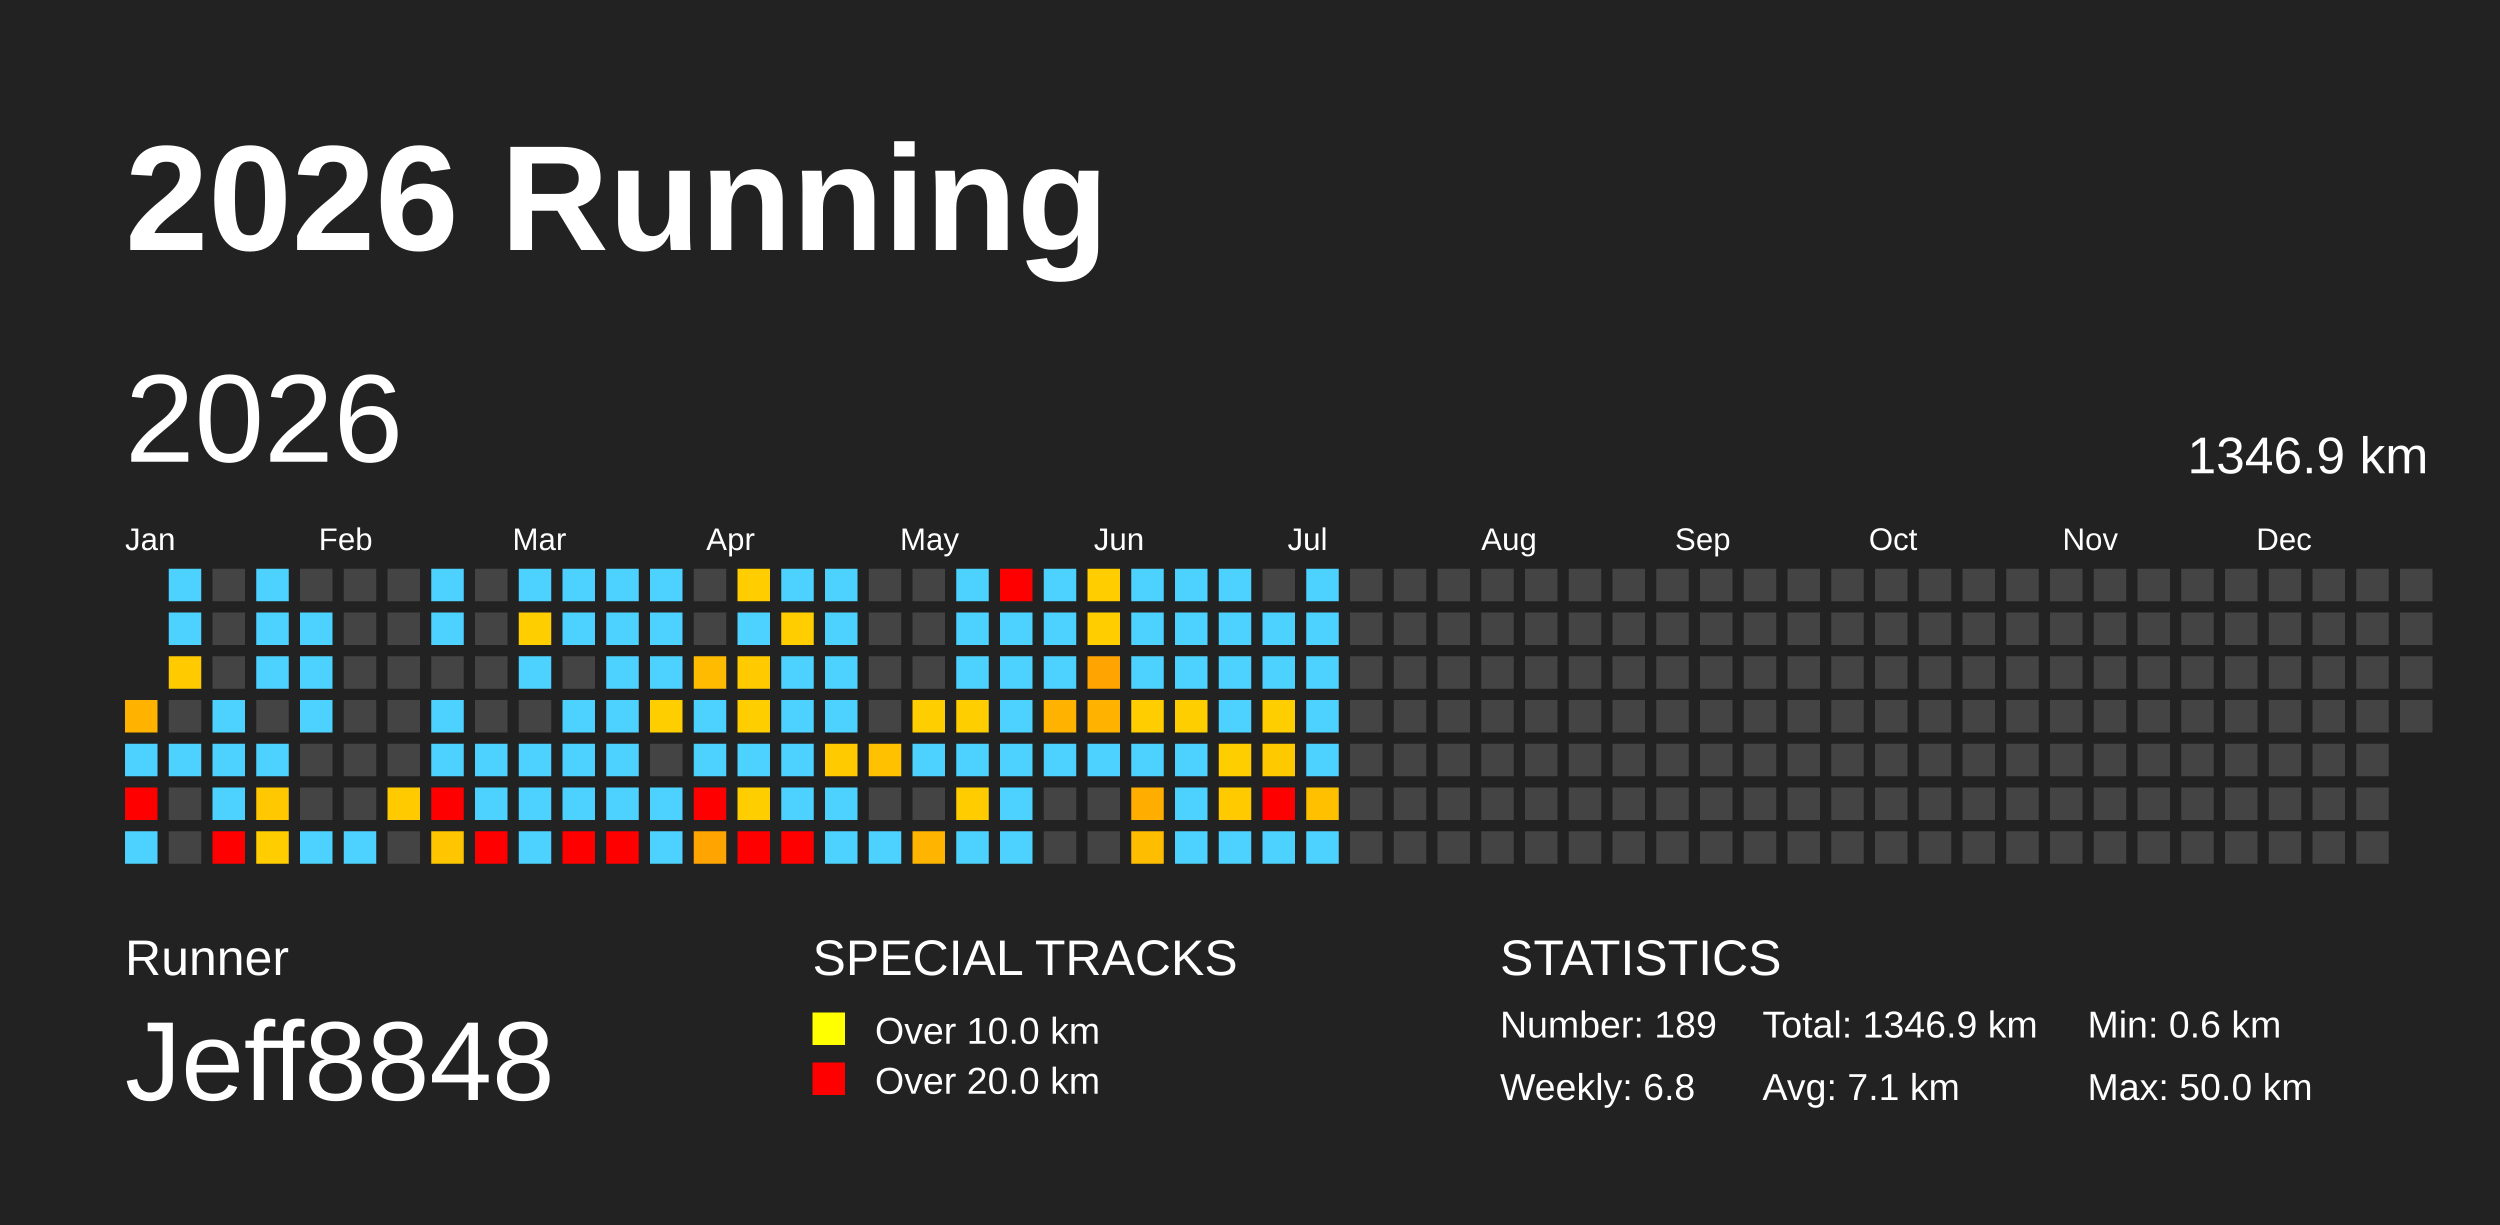
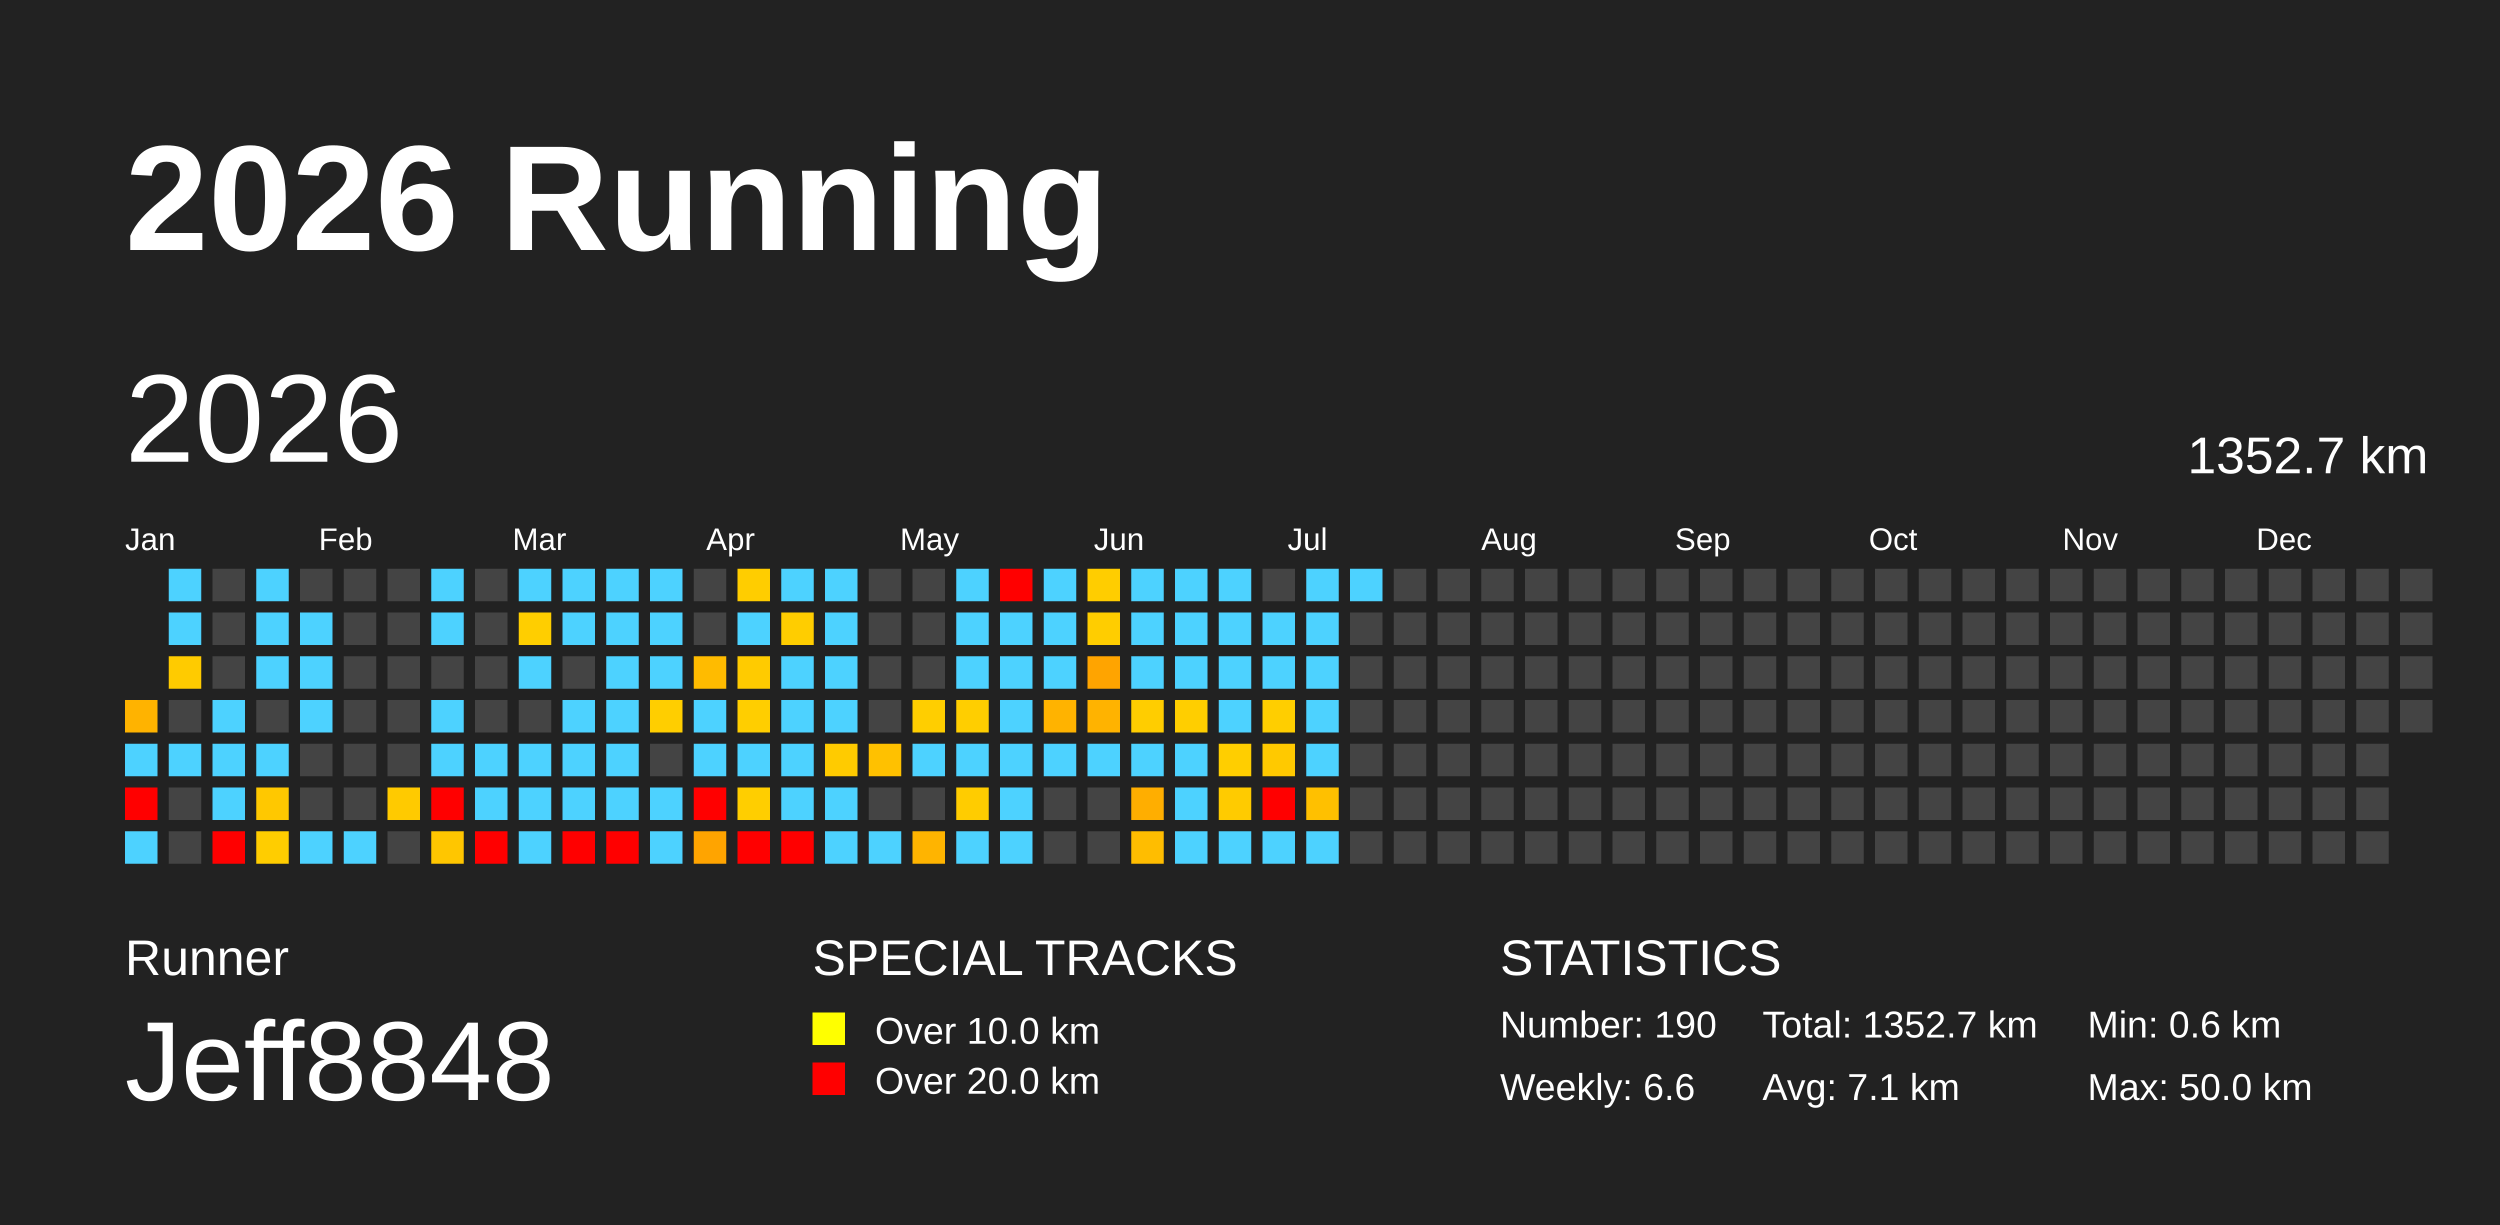
<svg xmlns="http://www.w3.org/2000/svg" baseProfile="full" height="98mm" version="1.1" viewBox="0,0,200,98" width="200mm">
  <defs />
  <rect fill="#222222" height="98" width="200" x="0" y="0" />
  <text fill="#FFFFFF" style="font-size:12px; font-family:Arial; font-weight:bold;" x="10" y="20">2026 Running</text>
  <text fill="#FFFFFF" style="font-size:4px; font-family:Arial" x="10" y="78">Runner</text>
  <text fill="#FFFFFF" style="font-size:9px; font-family:Arial" x="10" y="88">Jeff8848</text>
  <text fill="#FFFFFF" style="font-size:4px; font-family:Arial" x="65" y="78">SPECIAL TRACKS</text>
  <rect fill="yellow" height="2.6" width="2.6" x="65" y="81" />
  <text fill="#FFFFFF" style="font-size:3px; font-family:Arial" x="70" y="83.5">Over 10.0 km</text>
  <rect fill="red" height="2.6" width="2.6" x="65" y="85" />
  <text fill="#FFFFFF" style="font-size:3px; font-family:Arial" x="70" y="87.5">Over 20.0 km</text>
  <text fill="#FFFFFF" style="font-size:4px; font-family:Arial" x="120" y="78">STATISTICS</text>
-   <text fill="#FFFFFF" style="font-size:3px; font-family:Arial" x="120" y="83">Number: 189</text>
-   <text fill="#FFFFFF" style="font-size:3px; font-family:Arial" x="120" y="88">Weekly: 6.8</text>
-   <text fill="#FFFFFF" style="font-size:3px; font-family:Arial" x="141" y="83">Total: 1346.9 km</text>
+   <text fill="#FFFFFF" style="font-size:3px; font-family:Arial" x="120" y="83">Number: 190</text>
+   <text fill="#FFFFFF" style="font-size:3px; font-family:Arial" x="120" y="88">Weekly: 6.6</text>
+   <text fill="#FFFFFF" style="font-size:3px; font-family:Arial" x="141" y="83">Total: 1352.7 km</text>
  <text fill="#FFFFFF" style="font-size:3px; font-family:Arial" x="141" y="88">Avg: 7.1 km</text>
  <text fill="#FFFFFF" style="font-size:3px; font-family:Arial" x="167" y="83">Min: 0.6 km</text>
  <text fill="#FFFFFF" style="font-size:3px; font-family:Arial" x="167" y="88">Max: 50.0 km</text>
  <text dominant-baseline="hanging" fill="#FFFFFF" style="font-size:10.0px; font-family:Arial;" x="10" y="30">2026</text>
-   <text dominant-baseline="hanging" fill="#FFFFFF" style="font-size:4.125px; font-family:Arial;" x="175" y="35">1346.9 km</text>
+   <text dominant-baseline="hanging" fill="#FFFFFF" style="font-size:4.125px; font-family:Arial;" x="175" y="35">1352.7 km</text>
  <text fill="#FFFFFF" style="font-size:2.5px; font-family:Arial" x="10.0" y="44">Jan</text>
  <text fill="#FFFFFF" style="font-size:2.5px; font-family:Arial" x="25.5" y="44">Feb</text>
  <text fill="#FFFFFF" style="font-size:2.5px; font-family:Arial" x="41.0" y="44">Mar</text>
  <text fill="#FFFFFF" style="font-size:2.5px; font-family:Arial" x="56.5" y="44">Apr</text>
  <text fill="#FFFFFF" style="font-size:2.5px; font-family:Arial" x="72.0" y="44">May</text>
  <text fill="#FFFFFF" style="font-size:2.5px; font-family:Arial" x="87.5" y="44">Jun</text>
  <text fill="#FFFFFF" style="font-size:2.5px; font-family:Arial" x="103.0" y="44">Jul</text>
  <text fill="#FFFFFF" style="font-size:2.5px; font-family:Arial" x="118.5" y="44">Aug</text>
  <text fill="#FFFFFF" style="font-size:2.5px; font-family:Arial" x="134.0" y="44">Sep</text>
  <text fill="#FFFFFF" style="font-size:2.5px; font-family:Arial" x="149.5" y="44">Oct</text>
  <text fill="#FFFFFF" style="font-size:2.5px; font-family:Arial" x="165.0" y="44">Nov</text>
  <text fill="#FFFFFF" style="font-size:2.5px; font-family:Arial" x="180.5" y="44">Dec</text>
  <rect fill="#ffb300" height="2.6" width="2.6" x="10.0" y="56.0" />
  <rect fill="#4dd2ff" height="2.6" width="2.6" x="10.0" y="59.5" />
  <rect fill="red" height="2.6" width="2.6" x="10.0" y="63.0" />
  <rect fill="#4dd2ff" height="2.6" width="2.6" x="10.0" y="66.5" />
  <rect fill="#4dd2ff" height="2.6" width="2.6" x="13.5" y="45.5" />
  <rect fill="#4dd2ff" height="2.6" width="2.6" x="13.5" y="49.0" />
  <rect fill="#ffcb00" height="2.6" width="2.6" x="13.5" y="52.5" />
  <rect fill="#444444" height="2.6" width="2.6" x="13.5" y="56.0" />
  <rect fill="#4dd2ff" height="2.6" width="2.6" x="13.5" y="59.5" />
  <rect fill="#444444" height="2.6" width="2.6" x="13.5" y="63.0" />
  <rect fill="#444444" height="2.6" width="2.6" x="13.5" y="66.5" />
  <rect fill="#444444" height="2.6" width="2.6" x="17.0" y="45.5" />
  <rect fill="#444444" height="2.6" width="2.6" x="17.0" y="49.0" />
  <rect fill="#444444" height="2.6" width="2.6" x="17.0" y="52.5" />
  <rect fill="#4dd2ff" height="2.6" width="2.6" x="17.0" y="56.0" />
  <rect fill="#4dd2ff" height="2.6" width="2.6" x="17.0" y="59.5" />
  <rect fill="#4dd2ff" height="2.6" width="2.6" x="17.0" y="63.0" />
  <rect fill="red" height="2.6" width="2.6" x="17.0" y="66.5" />
  <rect fill="#4dd2ff" height="2.6" width="2.6" x="20.5" y="45.5" />
  <rect fill="#4dd2ff" height="2.6" width="2.6" x="20.5" y="49.0" />
  <rect fill="#4dd2ff" height="2.6" width="2.6" x="20.5" y="52.5" />
  <rect fill="#444444" height="2.6" width="2.6" x="20.5" y="56.0" />
  <rect fill="#4dd2ff" height="2.6" width="2.6" x="20.5" y="59.5" />
  <rect fill="#ffc800" height="2.6" width="2.6" x="20.5" y="63.0" />
  <rect fill="#ffcd00" height="2.6" width="2.6" x="20.5" y="66.5" />
  <rect fill="#444444" height="2.6" width="2.6" x="24.0" y="45.5" />
  <rect fill="#4dd2ff" height="2.6" width="2.6" x="24.0" y="49.0" />
  <rect fill="#4dd2ff" height="2.6" width="2.6" x="24.0" y="52.5" />
  <rect fill="#4dd2ff" height="2.6" width="2.6" x="24.0" y="56.0" />
  <rect fill="#444444" height="2.6" width="2.6" x="24.0" y="59.5" />
  <rect fill="#444444" height="2.6" width="2.6" x="24.0" y="63.0" />
  <rect fill="#4dd2ff" height="2.6" width="2.6" x="24.0" y="66.5" />
  <rect fill="#444444" height="2.6" width="2.6" x="27.5" y="45.5" />
  <rect fill="#444444" height="2.6" width="2.6" x="27.5" y="49.0" />
  <rect fill="#444444" height="2.6" width="2.6" x="27.5" y="52.5" />
  <rect fill="#444444" height="2.6" width="2.6" x="27.5" y="56.0" />
  <rect fill="#444444" height="2.6" width="2.6" x="27.5" y="59.5" />
  <rect fill="#444444" height="2.6" width="2.6" x="27.5" y="63.0" />
  <rect fill="#4dd2ff" height="2.6" width="2.6" x="27.5" y="66.5" />
  <rect fill="#444444" height="2.6" width="2.6" x="31.0" y="45.5" />
  <rect fill="#444444" height="2.6" width="2.6" x="31.0" y="49.0" />
  <rect fill="#444444" height="2.6" width="2.6" x="31.0" y="52.5" />
  <rect fill="#444444" height="2.6" width="2.6" x="31.0" y="56.0" />
  <rect fill="#444444" height="2.6" width="2.6" x="31.0" y="59.5" />
  <rect fill="#ffca00" height="2.6" width="2.6" x="31.0" y="63.0" />
  <rect fill="#444444" height="2.6" width="2.6" x="31.0" y="66.5" />
  <rect fill="#4dd2ff" height="2.6" width="2.6" x="34.5" y="45.5" />
  <rect fill="#4dd2ff" height="2.6" width="2.6" x="34.5" y="49.0" />
  <rect fill="#444444" height="2.6" width="2.6" x="34.5" y="52.5" />
  <rect fill="#4dd2ff" height="2.6" width="2.6" x="34.5" y="56.0" />
  <rect fill="#4dd2ff" height="2.6" width="2.6" x="34.5" y="59.5" />
  <rect fill="red" height="2.6" width="2.6" x="34.5" y="63.0" />
  <rect fill="#ffc600" height="2.6" width="2.6" x="34.5" y="66.5" />
  <rect fill="#444444" height="2.6" width="2.6" x="38.0" y="45.5" />
  <rect fill="#444444" height="2.6" width="2.6" x="38.0" y="49.0" />
  <rect fill="#444444" height="2.6" width="2.6" x="38.0" y="52.5" />
  <rect fill="#444444" height="2.6" width="2.6" x="38.0" y="56.0" />
  <rect fill="#4dd2ff" height="2.6" width="2.6" x="38.0" y="59.5" />
  <rect fill="#4dd2ff" height="2.6" width="2.6" x="38.0" y="63.0" />
  <rect fill="red" height="2.6" width="2.6" x="38.0" y="66.5" />
  <rect fill="#4dd2ff" height="2.6" width="2.6" x="41.5" y="45.5" />
  <rect fill="#ffce00" height="2.6" width="2.6" x="41.5" y="49.0" />
  <rect fill="#4dd2ff" height="2.6" width="2.6" x="41.5" y="52.5" />
  <rect fill="#444444" height="2.6" width="2.6" x="41.5" y="56.0" />
  <rect fill="#4dd2ff" height="2.6" width="2.6" x="41.5" y="59.5" />
  <rect fill="#4dd2ff" height="2.6" width="2.6" x="41.5" y="63.0" />
  <rect fill="#4dd2ff" height="2.6" width="2.6" x="41.5" y="66.5" />
  <rect fill="#4dd2ff" height="2.6" width="2.6" x="45.0" y="45.5" />
  <rect fill="#4dd2ff" height="2.6" width="2.6" x="45.0" y="49.0" />
  <rect fill="#444444" height="2.6" width="2.6" x="45.0" y="52.5" />
  <rect fill="#4dd2ff" height="2.6" width="2.6" x="45.0" y="56.0" />
  <rect fill="#4dd2ff" height="2.6" width="2.6" x="45.0" y="59.5" />
  <rect fill="#4dd2ff" height="2.6" width="2.6" x="45.0" y="63.0" />
  <rect fill="red" height="2.6" width="2.6" x="45.0" y="66.5" />
  <rect fill="#4dd2ff" height="2.6" width="2.6" x="48.5" y="45.5" />
  <rect fill="#4dd2ff" height="2.6" width="2.6" x="48.5" y="49.0" />
  <rect fill="#4dd2ff" height="2.6" width="2.6" x="48.5" y="52.5" />
  <rect fill="#4dd2ff" height="2.6" width="2.6" x="48.5" y="56.0" />
  <rect fill="#4dd2ff" height="2.6" width="2.6" x="48.5" y="59.5" />
  <rect fill="#4dd2ff" height="2.6" width="2.6" x="48.5" y="63.0" />
  <rect fill="red" height="2.6" width="2.6" x="48.5" y="66.5" />
  <rect fill="#4dd2ff" height="2.6" width="2.6" x="52.0" y="45.5" />
  <rect fill="#4dd2ff" height="2.6" width="2.6" x="52.0" y="49.0" />
  <rect fill="#4dd2ff" height="2.6" width="2.6" x="52.0" y="52.5" />
  <rect fill="#ffce00" height="2.6" width="2.6" x="52.0" y="56.0" />
  <rect fill="#444444" height="2.6" width="2.6" x="52.0" y="59.5" />
  <rect fill="#4dd2ff" height="2.6" width="2.6" x="52.0" y="63.0" />
  <rect fill="#4dd2ff" height="2.6" width="2.6" x="52.0" y="66.5" />
  <rect fill="#444444" height="2.6" width="2.6" x="55.5" y="45.5" />
  <rect fill="#444444" height="2.6" width="2.6" x="55.5" y="49.0" />
  <rect fill="#ffbb00" height="2.6" width="2.6" x="55.5" y="52.5" />
  <rect fill="#4dd2ff" height="2.6" width="2.6" x="55.5" y="56.0" />
  <rect fill="#4dd2ff" height="2.6" width="2.6" x="55.5" y="59.5" />
  <rect fill="red" height="2.6" width="2.6" x="55.5" y="63.0" />
  <rect fill="#ffa400" height="2.6" width="2.6" x="55.5" y="66.5" />
  <rect fill="#ffcd00" height="2.6" width="2.6" x="59.0" y="45.5" />
  <rect fill="#4dd2ff" height="2.6" width="2.6" x="59.0" y="49.0" />
  <rect fill="#ffcb00" height="2.6" width="2.6" x="59.0" y="52.5" />
  <rect fill="#ffce00" height="2.6" width="2.6" x="59.0" y="56.0" />
  <rect fill="#4dd2ff" height="2.6" width="2.6" x="59.0" y="59.5" />
  <rect fill="#ffce00" height="2.6" width="2.6" x="59.0" y="63.0" />
  <rect fill="red" height="2.6" width="2.6" x="59.0" y="66.5" />
  <rect fill="#4dd2ff" height="2.6" width="2.6" x="62.5" y="45.5" />
  <rect fill="#ffcd00" height="2.6" width="2.6" x="62.5" y="49.0" />
  <rect fill="#4dd2ff" height="2.6" width="2.6" x="62.5" y="52.5" />
  <rect fill="#4dd2ff" height="2.6" width="2.6" x="62.5" y="56.0" />
  <rect fill="#4dd2ff" height="2.6" width="2.6" x="62.5" y="59.5" />
  <rect fill="#4dd2ff" height="2.6" width="2.6" x="62.5" y="63.0" />
  <rect fill="red" height="2.6" width="2.6" x="62.5" y="66.5" />
  <rect fill="#4dd2ff" height="2.6" width="2.6" x="66.0" y="45.5" />
  <rect fill="#4dd2ff" height="2.6" width="2.6" x="66.0" y="49.0" />
  <rect fill="#4dd2ff" height="2.6" width="2.6" x="66.0" y="52.5" />
  <rect fill="#4dd2ff" height="2.6" width="2.6" x="66.0" y="56.0" />
  <rect fill="#ffcb00" height="2.6" width="2.6" x="66.0" y="59.5" />
  <rect fill="#4dd2ff" height="2.6" width="2.6" x="66.0" y="63.0" />
  <rect fill="#4dd2ff" height="2.6" width="2.6" x="66.0" y="66.5" />
  <rect fill="#444444" height="2.6" width="2.6" x="69.5" y="45.5" />
  <rect fill="#444444" height="2.6" width="2.6" x="69.5" y="49.0" />
  <rect fill="#444444" height="2.6" width="2.6" x="69.5" y="52.5" />
  <rect fill="#444444" height="2.6" width="2.6" x="69.5" y="56.0" />
  <rect fill="#ffc100" height="2.6" width="2.6" x="69.5" y="59.5" />
  <rect fill="#444444" height="2.6" width="2.6" x="69.5" y="63.0" />
  <rect fill="#4dd2ff" height="2.6" width="2.6" x="69.5" y="66.5" />
  <rect fill="#444444" height="2.6" width="2.6" x="73.0" y="45.5" />
  <rect fill="#444444" height="2.6" width="2.6" x="73.0" y="49.0" />
  <rect fill="#444444" height="2.6" width="2.6" x="73.0" y="52.5" />
  <rect fill="#ffce00" height="2.6" width="2.6" x="73.0" y="56.0" />
  <rect fill="#4dd2ff" height="2.6" width="2.6" x="73.0" y="59.5" />
  <rect fill="#444444" height="2.6" width="2.6" x="73.0" y="63.0" />
  <rect fill="#ffb400" height="2.6" width="2.6" x="73.0" y="66.5" />
  <rect fill="#4dd2ff" height="2.6" width="2.6" x="76.5" y="45.5" />
  <rect fill="#4dd2ff" height="2.6" width="2.6" x="76.5" y="49.0" />
  <rect fill="#4dd2ff" height="2.6" width="2.6" x="76.5" y="52.5" />
  <rect fill="#ffce00" height="2.6" width="2.6" x="76.5" y="56.0" />
  <rect fill="#4dd2ff" height="2.6" width="2.6" x="76.5" y="59.5" />
  <rect fill="#ffcc00" height="2.6" width="2.6" x="76.5" y="63.0" />
  <rect fill="#4dd2ff" height="2.6" width="2.6" x="76.5" y="66.5" />
  <rect fill="red" height="2.6" width="2.6" x="80.0" y="45.5" />
  <rect fill="#4dd2ff" height="2.6" width="2.6" x="80.0" y="49.0" />
  <rect fill="#4dd2ff" height="2.6" width="2.6" x="80.0" y="52.5" />
  <rect fill="#4dd2ff" height="2.6" width="2.6" x="80.0" y="56.0" />
  <rect fill="#4dd2ff" height="2.6" width="2.6" x="80.0" y="59.5" />
  <rect fill="#4dd2ff" height="2.6" width="2.6" x="80.0" y="63.0" />
  <rect fill="#4dd2ff" height="2.6" width="2.6" x="80.0" y="66.5" />
  <rect fill="#4dd2ff" height="2.6" width="2.6" x="83.5" y="45.5" />
  <rect fill="#4dd2ff" height="2.6" width="2.6" x="83.5" y="49.0" />
  <rect fill="#4dd2ff" height="2.6" width="2.6" x="83.5" y="52.5" />
  <rect fill="#ffb300" height="2.6" width="2.6" x="83.5" y="56.0" />
  <rect fill="#4dd2ff" height="2.6" width="2.6" x="83.5" y="59.5" />
  <rect fill="#444444" height="2.6" width="2.6" x="83.5" y="63.0" />
  <rect fill="#444444" height="2.6" width="2.6" x="83.5" y="66.5" />
  <rect fill="#ffcd00" height="2.6" width="2.6" x="87.0" y="45.5" />
  <rect fill="#ffcd00" height="2.6" width="2.6" x="87.0" y="49.0" />
  <rect fill="#ffa400" height="2.6" width="2.6" x="87.0" y="52.5" />
  <rect fill="#ffb300" height="2.6" width="2.6" x="87.0" y="56.0" />
  <rect fill="#4dd2ff" height="2.6" width="2.6" x="87.0" y="59.5" />
  <rect fill="#444444" height="2.6" width="2.6" x="87.0" y="63.0" />
  <rect fill="#444444" height="2.6" width="2.6" x="87.0" y="66.5" />
  <rect fill="#4dd2ff" height="2.6" width="2.6" x="90.5" y="45.5" />
  <rect fill="#4dd2ff" height="2.6" width="2.6" x="90.5" y="49.0" />
  <rect fill="#4dd2ff" height="2.6" width="2.6" x="90.5" y="52.5" />
  <rect fill="#ffcd00" height="2.6" width="2.6" x="90.5" y="56.0" />
  <rect fill="#4dd2ff" height="2.6" width="2.6" x="90.5" y="59.5" />
  <rect fill="#ffae00" height="2.6" width="2.6" x="90.5" y="63.0" />
  <rect fill="#ffbd00" height="2.6" width="2.6" x="90.5" y="66.5" />
  <rect fill="#4dd2ff" height="2.6" width="2.6" x="94.0" y="45.5" />
  <rect fill="#4dd2ff" height="2.6" width="2.6" x="94.0" y="49.0" />
  <rect fill="#4dd2ff" height="2.6" width="2.6" x="94.0" y="52.5" />
  <rect fill="#ffce00" height="2.6" width="2.6" x="94.0" y="56.0" />
  <rect fill="#4dd2ff" height="2.6" width="2.6" x="94.0" y="59.5" />
  <rect fill="#4dd2ff" height="2.6" width="2.6" x="94.0" y="63.0" />
  <rect fill="#4dd2ff" height="2.6" width="2.6" x="94.0" y="66.5" />
  <rect fill="#4dd2ff" height="2.6" width="2.6" x="97.5" y="45.5" />
  <rect fill="#4dd2ff" height="2.6" width="2.6" x="97.5" y="49.0" />
  <rect fill="#4dd2ff" height="2.6" width="2.6" x="97.5" y="52.5" />
  <rect fill="#4dd2ff" height="2.6" width="2.6" x="97.5" y="56.0" />
  <rect fill="#ffce00" height="2.6" width="2.6" x="97.5" y="59.5" />
  <rect fill="#ffcb00" height="2.6" width="2.6" x="97.5" y="63.0" />
  <rect fill="#4dd2ff" height="2.6" width="2.6" x="97.5" y="66.5" />
  <rect fill="#444444" height="2.6" width="2.6" x="101.0" y="45.5" />
  <rect fill="#4dd2ff" height="2.6" width="2.6" x="101.0" y="49.0" />
  <rect fill="#4dd2ff" height="2.6" width="2.6" x="101.0" y="52.5" />
  <rect fill="#ffce00" height="2.6" width="2.6" x="101.0" y="56.0" />
  <rect fill="#ffc900" height="2.6" width="2.6" x="101.0" y="59.5" />
  <rect fill="red" height="2.6" width="2.6" x="101.0" y="63.0" />
  <rect fill="#4dd2ff" height="2.6" width="2.6" x="101.0" y="66.5" />
  <rect fill="#4dd2ff" height="2.6" width="2.6" x="104.5" y="45.5" />
  <rect fill="#4dd2ff" height="2.6" width="2.6" x="104.5" y="49.0" />
  <rect fill="#4dd2ff" height="2.6" width="2.6" x="104.5" y="52.5" />
  <rect fill="#4dd2ff" height="2.6" width="2.6" x="104.5" y="56.0" />
  <rect fill="#4dd2ff" height="2.6" width="2.6" x="104.5" y="59.5" />
  <rect fill="#ffc000" height="2.6" width="2.6" x="104.5" y="63.0" />
  <rect fill="#4dd2ff" height="2.6" width="2.6" x="104.5" y="66.5" />
-   <rect fill="#444444" height="2.6" width="2.6" x="108.0" y="45.5" />
+   <rect fill="#4dd2ff" height="2.6" width="2.6" x="108.0" y="45.5" />
  <rect fill="#444444" height="2.6" width="2.6" x="108.0" y="49.0" />
  <rect fill="#444444" height="2.6" width="2.6" x="108.0" y="52.5" />
  <rect fill="#444444" height="2.6" width="2.6" x="108.0" y="56.0" />
  <rect fill="#444444" height="2.6" width="2.6" x="108.0" y="59.5" />
  <rect fill="#444444" height="2.6" width="2.6" x="108.0" y="63.0" />
  <rect fill="#444444" height="2.6" width="2.6" x="108.0" y="66.5" />
  <rect fill="#444444" height="2.6" width="2.6" x="111.5" y="45.5" />
  <rect fill="#444444" height="2.6" width="2.6" x="111.5" y="49.0" />
  <rect fill="#444444" height="2.6" width="2.6" x="111.5" y="52.5" />
  <rect fill="#444444" height="2.6" width="2.6" x="111.5" y="56.0" />
  <rect fill="#444444" height="2.6" width="2.6" x="111.5" y="59.5" />
  <rect fill="#444444" height="2.6" width="2.6" x="111.5" y="63.0" />
  <rect fill="#444444" height="2.6" width="2.6" x="111.5" y="66.5" />
  <rect fill="#444444" height="2.6" width="2.6" x="115.0" y="45.5" />
  <rect fill="#444444" height="2.6" width="2.6" x="115.0" y="49.0" />
  <rect fill="#444444" height="2.6" width="2.6" x="115.0" y="52.5" />
  <rect fill="#444444" height="2.6" width="2.6" x="115.0" y="56.0" />
  <rect fill="#444444" height="2.6" width="2.6" x="115.0" y="59.5" />
  <rect fill="#444444" height="2.6" width="2.6" x="115.0" y="63.0" />
  <rect fill="#444444" height="2.6" width="2.6" x="115.0" y="66.5" />
  <rect fill="#444444" height="2.6" width="2.6" x="118.5" y="45.5" />
  <rect fill="#444444" height="2.6" width="2.6" x="118.5" y="49.0" />
  <rect fill="#444444" height="2.6" width="2.6" x="118.5" y="52.5" />
  <rect fill="#444444" height="2.6" width="2.6" x="118.5" y="56.0" />
  <rect fill="#444444" height="2.6" width="2.6" x="118.5" y="59.5" />
  <rect fill="#444444" height="2.6" width="2.6" x="118.5" y="63.0" />
  <rect fill="#444444" height="2.6" width="2.6" x="118.5" y="66.5" />
  <rect fill="#444444" height="2.6" width="2.6" x="122.0" y="45.5" />
  <rect fill="#444444" height="2.6" width="2.6" x="122.0" y="49.0" />
  <rect fill="#444444" height="2.6" width="2.6" x="122.0" y="52.5" />
  <rect fill="#444444" height="2.6" width="2.6" x="122.0" y="56.0" />
  <rect fill="#444444" height="2.6" width="2.6" x="122.0" y="59.5" />
  <rect fill="#444444" height="2.6" width="2.6" x="122.0" y="63.0" />
  <rect fill="#444444" height="2.6" width="2.6" x="122.0" y="66.5" />
  <rect fill="#444444" height="2.6" width="2.6" x="125.5" y="45.5" />
  <rect fill="#444444" height="2.6" width="2.6" x="125.5" y="49.0" />
  <rect fill="#444444" height="2.6" width="2.6" x="125.5" y="52.5" />
  <rect fill="#444444" height="2.6" width="2.6" x="125.5" y="56.0" />
  <rect fill="#444444" height="2.6" width="2.6" x="125.5" y="59.5" />
  <rect fill="#444444" height="2.6" width="2.6" x="125.5" y="63.0" />
  <rect fill="#444444" height="2.6" width="2.6" x="125.5" y="66.5" />
  <rect fill="#444444" height="2.6" width="2.6" x="129.0" y="45.5" />
  <rect fill="#444444" height="2.6" width="2.6" x="129.0" y="49.0" />
  <rect fill="#444444" height="2.6" width="2.6" x="129.0" y="52.5" />
  <rect fill="#444444" height="2.6" width="2.6" x="129.0" y="56.0" />
  <rect fill="#444444" height="2.6" width="2.6" x="129.0" y="59.5" />
  <rect fill="#444444" height="2.6" width="2.6" x="129.0" y="63.0" />
  <rect fill="#444444" height="2.6" width="2.6" x="129.0" y="66.5" />
  <rect fill="#444444" height="2.6" width="2.6" x="132.5" y="45.5" />
  <rect fill="#444444" height="2.6" width="2.6" x="132.5" y="49.0" />
  <rect fill="#444444" height="2.6" width="2.6" x="132.5" y="52.5" />
  <rect fill="#444444" height="2.6" width="2.6" x="132.5" y="56.0" />
  <rect fill="#444444" height="2.6" width="2.6" x="132.5" y="59.5" />
  <rect fill="#444444" height="2.6" width="2.6" x="132.5" y="63.0" />
  <rect fill="#444444" height="2.6" width="2.6" x="132.5" y="66.5" />
  <rect fill="#444444" height="2.6" width="2.6" x="136.0" y="45.5" />
  <rect fill="#444444" height="2.6" width="2.6" x="136.0" y="49.0" />
  <rect fill="#444444" height="2.6" width="2.6" x="136.0" y="52.5" />
  <rect fill="#444444" height="2.6" width="2.6" x="136.0" y="56.0" />
  <rect fill="#444444" height="2.6" width="2.6" x="136.0" y="59.5" />
  <rect fill="#444444" height="2.6" width="2.6" x="136.0" y="63.0" />
  <rect fill="#444444" height="2.6" width="2.6" x="136.0" y="66.5" />
  <rect fill="#444444" height="2.6" width="2.6" x="139.5" y="45.5" />
  <rect fill="#444444" height="2.6" width="2.6" x="139.5" y="49.0" />
  <rect fill="#444444" height="2.6" width="2.6" x="139.5" y="52.5" />
  <rect fill="#444444" height="2.6" width="2.6" x="139.5" y="56.0" />
  <rect fill="#444444" height="2.6" width="2.6" x="139.5" y="59.5" />
  <rect fill="#444444" height="2.6" width="2.6" x="139.5" y="63.0" />
  <rect fill="#444444" height="2.6" width="2.6" x="139.5" y="66.5" />
  <rect fill="#444444" height="2.6" width="2.6" x="143.0" y="45.5" />
  <rect fill="#444444" height="2.6" width="2.6" x="143.0" y="49.0" />
  <rect fill="#444444" height="2.6" width="2.6" x="143.0" y="52.5" />
  <rect fill="#444444" height="2.6" width="2.6" x="143.0" y="56.0" />
  <rect fill="#444444" height="2.6" width="2.6" x="143.0" y="59.5" />
  <rect fill="#444444" height="2.6" width="2.6" x="143.0" y="63.0" />
  <rect fill="#444444" height="2.6" width="2.6" x="143.0" y="66.5" />
  <rect fill="#444444" height="2.6" width="2.6" x="146.5" y="45.5" />
  <rect fill="#444444" height="2.6" width="2.6" x="146.5" y="49.0" />
  <rect fill="#444444" height="2.6" width="2.6" x="146.5" y="52.5" />
  <rect fill="#444444" height="2.6" width="2.6" x="146.5" y="56.0" />
  <rect fill="#444444" height="2.6" width="2.6" x="146.5" y="59.5" />
  <rect fill="#444444" height="2.6" width="2.6" x="146.5" y="63.0" />
  <rect fill="#444444" height="2.6" width="2.6" x="146.5" y="66.5" />
  <rect fill="#444444" height="2.6" width="2.6" x="150.0" y="45.5" />
  <rect fill="#444444" height="2.6" width="2.6" x="150.0" y="49.0" />
  <rect fill="#444444" height="2.6" width="2.6" x="150.0" y="52.5" />
  <rect fill="#444444" height="2.6" width="2.6" x="150.0" y="56.0" />
  <rect fill="#444444" height="2.6" width="2.6" x="150.0" y="59.5" />
  <rect fill="#444444" height="2.6" width="2.6" x="150.0" y="63.0" />
  <rect fill="#444444" height="2.6" width="2.6" x="150.0" y="66.5" />
  <rect fill="#444444" height="2.6" width="2.6" x="153.5" y="45.5" />
  <rect fill="#444444" height="2.6" width="2.6" x="153.5" y="49.0" />
  <rect fill="#444444" height="2.6" width="2.6" x="153.5" y="52.5" />
  <rect fill="#444444" height="2.6" width="2.6" x="153.5" y="56.0" />
  <rect fill="#444444" height="2.6" width="2.6" x="153.5" y="59.5" />
  <rect fill="#444444" height="2.6" width="2.6" x="153.5" y="63.0" />
  <rect fill="#444444" height="2.6" width="2.6" x="153.5" y="66.5" />
  <rect fill="#444444" height="2.6" width="2.6" x="157.0" y="45.5" />
  <rect fill="#444444" height="2.6" width="2.6" x="157.0" y="49.0" />
  <rect fill="#444444" height="2.6" width="2.6" x="157.0" y="52.5" />
  <rect fill="#444444" height="2.6" width="2.6" x="157.0" y="56.0" />
  <rect fill="#444444" height="2.6" width="2.6" x="157.0" y="59.5" />
  <rect fill="#444444" height="2.6" width="2.6" x="157.0" y="63.0" />
  <rect fill="#444444" height="2.6" width="2.6" x="157.0" y="66.5" />
  <rect fill="#444444" height="2.6" width="2.6" x="160.5" y="45.5" />
  <rect fill="#444444" height="2.6" width="2.6" x="160.5" y="49.0" />
  <rect fill="#444444" height="2.6" width="2.6" x="160.5" y="52.5" />
  <rect fill="#444444" height="2.6" width="2.6" x="160.5" y="56.0" />
  <rect fill="#444444" height="2.6" width="2.6" x="160.5" y="59.5" />
  <rect fill="#444444" height="2.6" width="2.6" x="160.5" y="63.0" />
  <rect fill="#444444" height="2.6" width="2.6" x="160.5" y="66.5" />
  <rect fill="#444444" height="2.6" width="2.6" x="164.0" y="45.5" />
  <rect fill="#444444" height="2.6" width="2.6" x="164.0" y="49.0" />
  <rect fill="#444444" height="2.6" width="2.6" x="164.0" y="52.5" />
  <rect fill="#444444" height="2.6" width="2.6" x="164.0" y="56.0" />
  <rect fill="#444444" height="2.6" width="2.6" x="164.0" y="59.5" />
  <rect fill="#444444" height="2.6" width="2.6" x="164.0" y="63.0" />
  <rect fill="#444444" height="2.6" width="2.6" x="164.0" y="66.5" />
  <rect fill="#444444" height="2.6" width="2.6" x="167.5" y="45.5" />
  <rect fill="#444444" height="2.6" width="2.6" x="167.5" y="49.0" />
  <rect fill="#444444" height="2.6" width="2.6" x="167.5" y="52.5" />
  <rect fill="#444444" height="2.6" width="2.6" x="167.5" y="56.0" />
  <rect fill="#444444" height="2.6" width="2.6" x="167.5" y="59.5" />
  <rect fill="#444444" height="2.6" width="2.6" x="167.5" y="63.0" />
  <rect fill="#444444" height="2.6" width="2.6" x="167.5" y="66.5" />
  <rect fill="#444444" height="2.6" width="2.6" x="171.0" y="45.5" />
  <rect fill="#444444" height="2.6" width="2.6" x="171.0" y="49.0" />
  <rect fill="#444444" height="2.6" width="2.6" x="171.0" y="52.5" />
  <rect fill="#444444" height="2.6" width="2.6" x="171.0" y="56.0" />
  <rect fill="#444444" height="2.6" width="2.6" x="171.0" y="59.5" />
  <rect fill="#444444" height="2.6" width="2.6" x="171.0" y="63.0" />
  <rect fill="#444444" height="2.6" width="2.6" x="171.0" y="66.5" />
  <rect fill="#444444" height="2.6" width="2.6" x="174.5" y="45.5" />
  <rect fill="#444444" height="2.6" width="2.6" x="174.5" y="49.0" />
  <rect fill="#444444" height="2.6" width="2.6" x="174.5" y="52.5" />
  <rect fill="#444444" height="2.6" width="2.6" x="174.5" y="56.0" />
  <rect fill="#444444" height="2.6" width="2.6" x="174.5" y="59.5" />
  <rect fill="#444444" height="2.6" width="2.6" x="174.5" y="63.0" />
  <rect fill="#444444" height="2.6" width="2.6" x="174.5" y="66.5" />
  <rect fill="#444444" height="2.6" width="2.6" x="178.0" y="45.5" />
  <rect fill="#444444" height="2.6" width="2.6" x="178.0" y="49.0" />
  <rect fill="#444444" height="2.6" width="2.6" x="178.0" y="52.5" />
  <rect fill="#444444" height="2.6" width="2.6" x="178.0" y="56.0" />
  <rect fill="#444444" height="2.6" width="2.6" x="178.0" y="59.5" />
  <rect fill="#444444" height="2.6" width="2.6" x="178.0" y="63.0" />
  <rect fill="#444444" height="2.6" width="2.6" x="178.0" y="66.5" />
  <rect fill="#444444" height="2.6" width="2.6" x="181.5" y="45.5" />
  <rect fill="#444444" height="2.6" width="2.6" x="181.5" y="49.0" />
  <rect fill="#444444" height="2.6" width="2.6" x="181.5" y="52.5" />
  <rect fill="#444444" height="2.6" width="2.6" x="181.5" y="56.0" />
  <rect fill="#444444" height="2.6" width="2.6" x="181.5" y="59.5" />
  <rect fill="#444444" height="2.6" width="2.6" x="181.5" y="63.0" />
  <rect fill="#444444" height="2.6" width="2.6" x="181.5" y="66.5" />
  <rect fill="#444444" height="2.6" width="2.6" x="185.0" y="45.5" />
  <rect fill="#444444" height="2.6" width="2.6" x="185.0" y="49.0" />
  <rect fill="#444444" height="2.6" width="2.6" x="185.0" y="52.5" />
  <rect fill="#444444" height="2.6" width="2.6" x="185.0" y="56.0" />
  <rect fill="#444444" height="2.6" width="2.6" x="185.0" y="59.5" />
  <rect fill="#444444" height="2.6" width="2.6" x="185.0" y="63.0" />
  <rect fill="#444444" height="2.6" width="2.6" x="185.0" y="66.5" />
  <rect fill="#444444" height="2.6" width="2.6" x="188.5" y="45.5" />
  <rect fill="#444444" height="2.6" width="2.6" x="188.5" y="49.0" />
  <rect fill="#444444" height="2.6" width="2.6" x="188.5" y="52.5" />
  <rect fill="#444444" height="2.6" width="2.6" x="188.5" y="56.0" />
  <rect fill="#444444" height="2.6" width="2.6" x="188.5" y="59.5" />
  <rect fill="#444444" height="2.6" width="2.6" x="188.5" y="63.0" />
  <rect fill="#444444" height="2.6" width="2.6" x="188.5" y="66.5" />
  <rect fill="#444444" height="2.6" width="2.6" x="192.0" y="45.5" />
  <rect fill="#444444" height="2.6" width="2.6" x="192.0" y="49.0" />
  <rect fill="#444444" height="2.6" width="2.6" x="192.0" y="52.5" />
  <rect fill="#444444" height="2.6" width="2.6" x="192.0" y="56.0" />
</svg>
